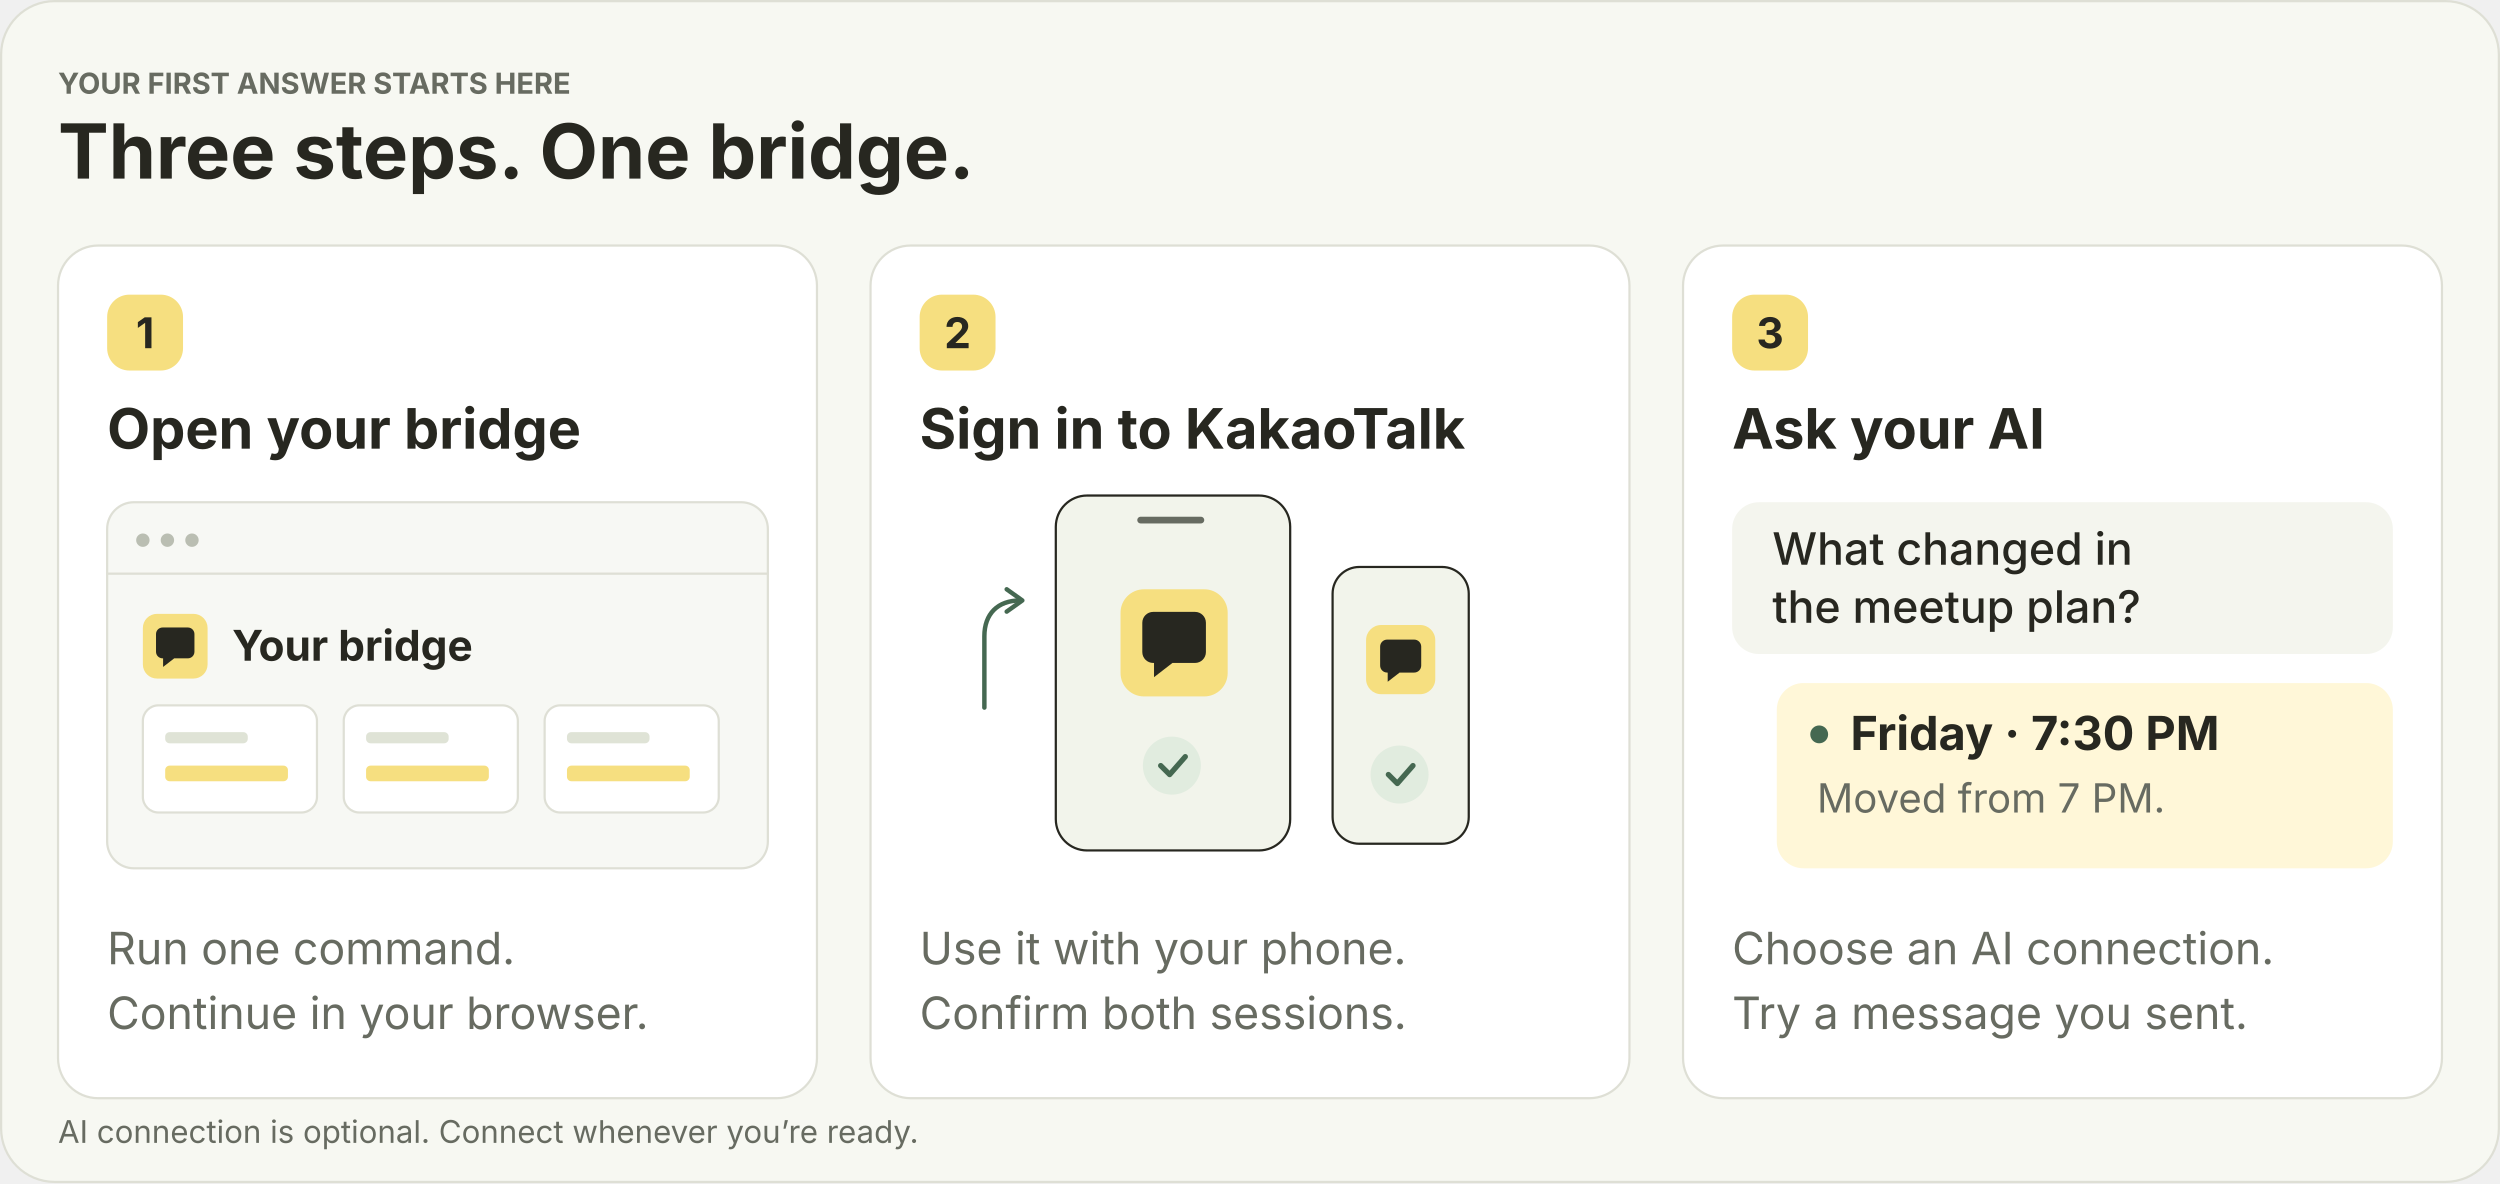
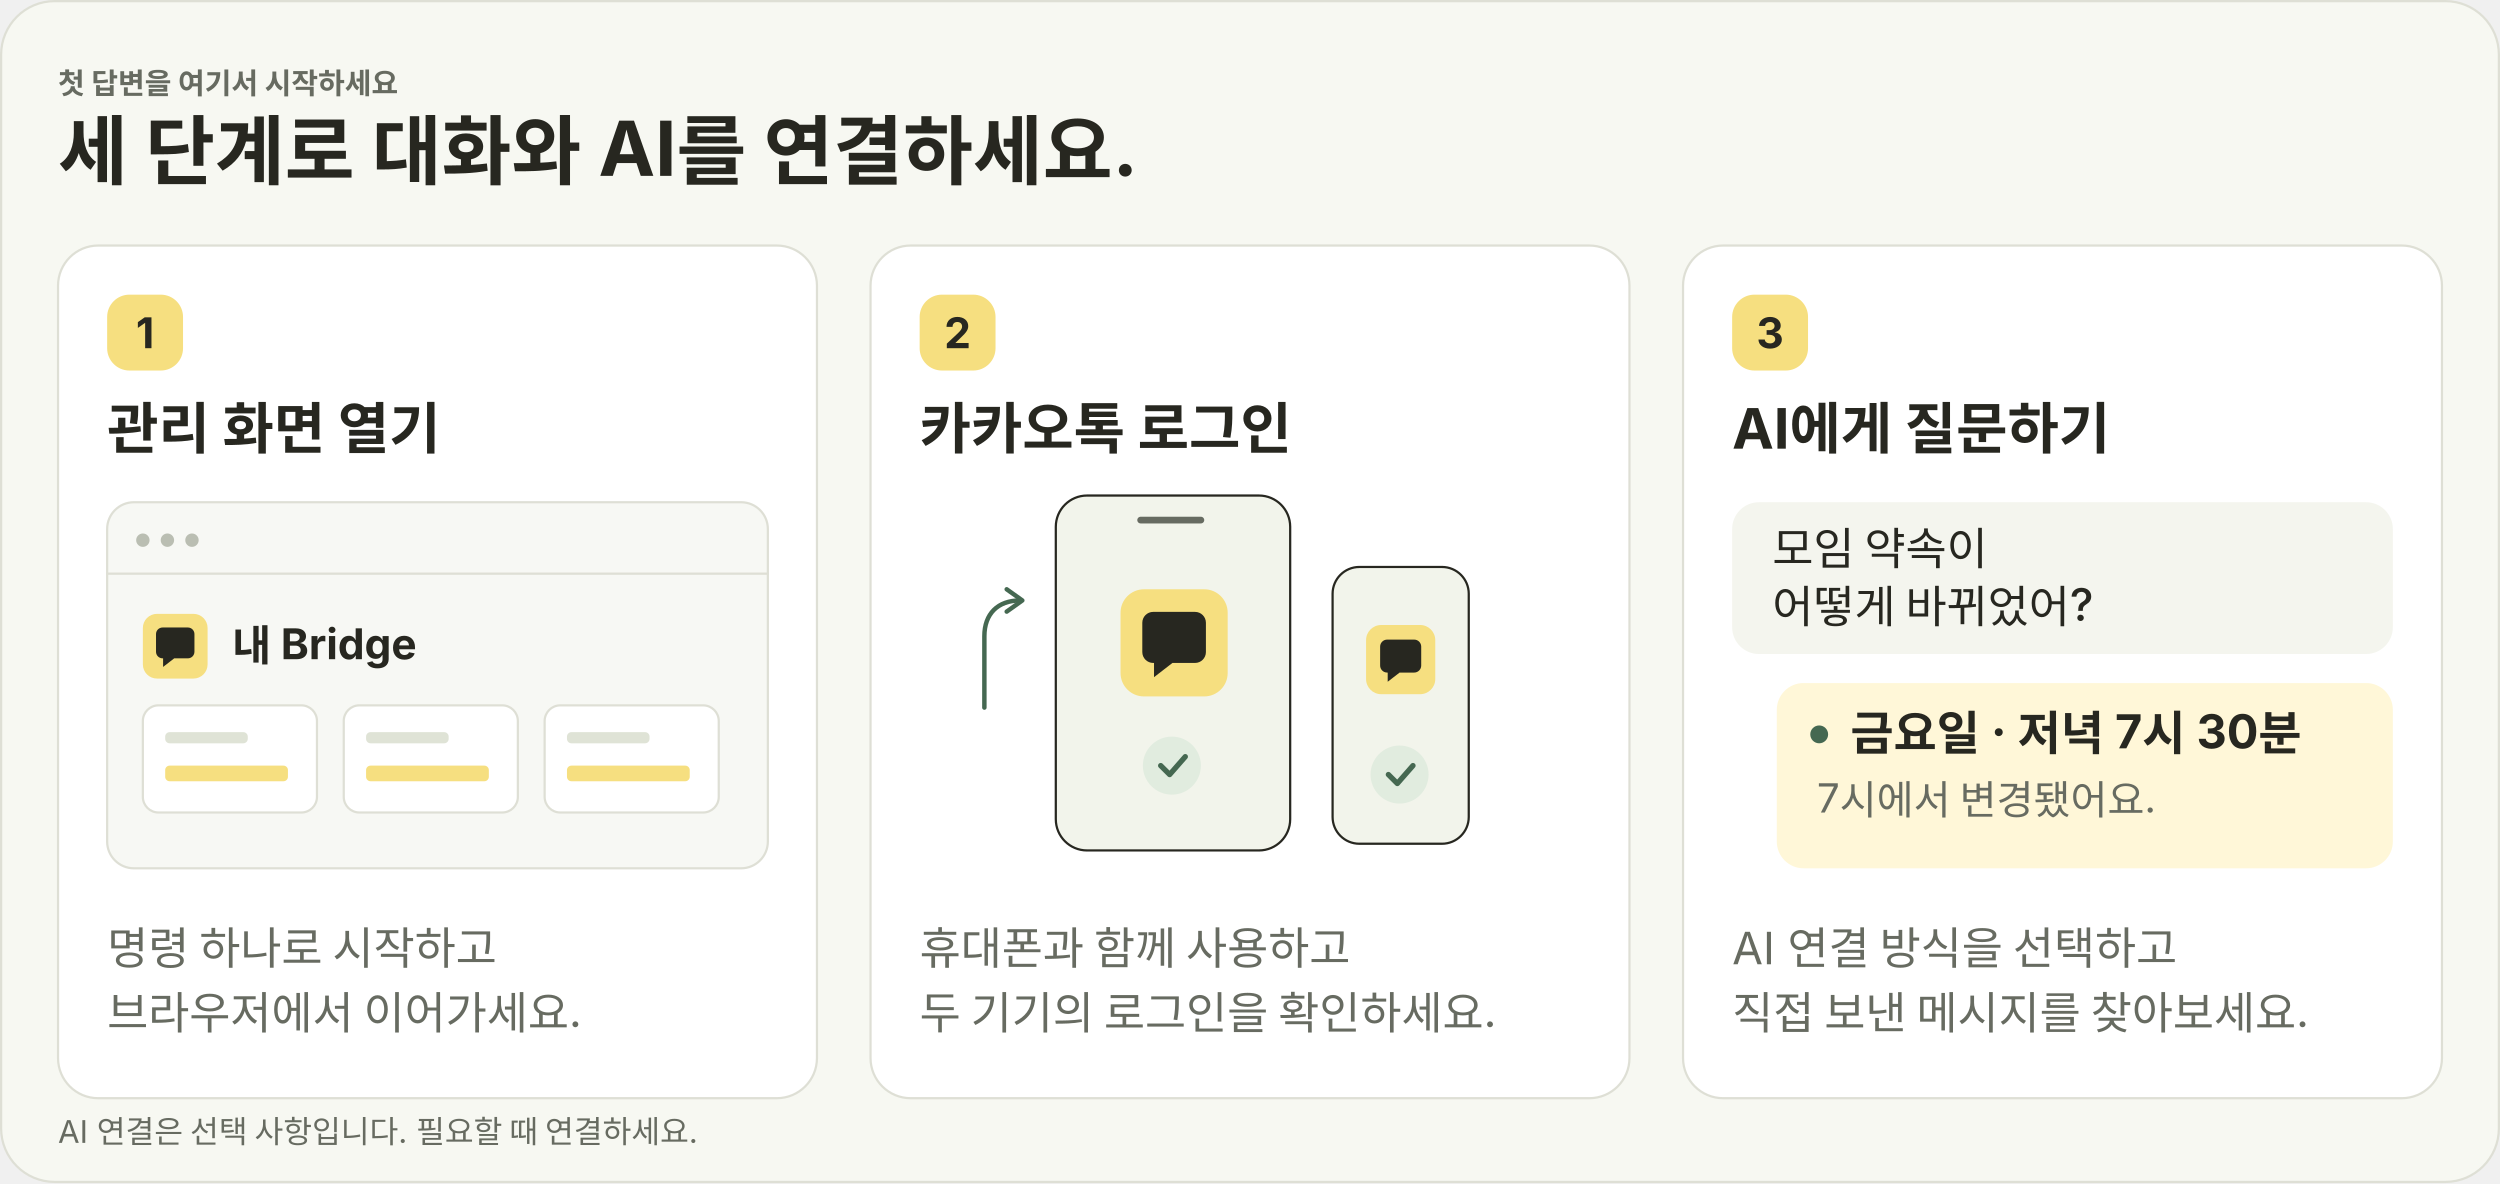
<svg xmlns="http://www.w3.org/2000/svg" width="1120" height="530" viewBox="0 0 1120 530" role="img" aria-labelledby="title desc">
  <rect x="0.5" y="0.5" width="1119" height="529" rx="24" fill="#f7f8f2" stroke="#dedfd5" />
-   <text x="26" y="42" font-family="Inter, -apple-system, BlinkMacSystemFont, Segoe UI, Arial, sans-serif" font-size="13" font-weight="650" fill="#676b61" text-anchor="start">YOUR FIRST ANSWER STARTS HERE</text>
-   <text x="26" y="80" font-family="Inter, -apple-system, BlinkMacSystemFont, Segoe UI, Arial, sans-serif" font-size="34" font-weight="650" fill="#272720" text-anchor="start">Three steps. One bridge.</text>
+   <text x="26" y="42" font-family="Inter, -apple-system, BlinkMacSystemFont, Segoe UI, Arial, sans-serif" font-size="13" font-weight="650" fill="#676b61" text-anchor="start">첫 답변을 여기서 시작하세요</text>
+   <text x="26" y="80" font-family="Inter, -apple-system, BlinkMacSystemFont, Segoe UI, Arial, sans-serif" font-size="34" font-weight="650" fill="#272720" text-anchor="start">세 단계로 대화와 AI를 연결하세요.</text>
  <g transform="translate(26 110)">
    <rect x="0" y="0" width="340" height="382" rx="18" fill="white" stroke="#dedfd5" />
    <rect x="22" y="22" width="34" height="34" rx="10" fill="#f6df80" stroke="none" />
    <text x="39" y="46" font-family="Inter, -apple-system, BlinkMacSystemFont, Segoe UI, Arial, sans-serif" font-size="19" font-weight="700" fill="#272720" text-anchor="middle">1</text>
-     <text x="22" y="91" font-family="Inter, -apple-system, BlinkMacSystemFont, Segoe UI, Arial, sans-serif" font-size="25" font-weight="650" fill="#272720" text-anchor="start">Open your bridge</text>
+     <text x="22" y="91" font-family="Inter, -apple-system, BlinkMacSystemFont, Segoe UI, Arial, sans-serif" font-size="25" font-weight="650" fill="#272720" text-anchor="start">관리 화면 열기</text>
    <rect x="22" y="115" width="296" height="164" rx="12" fill="#f7f8f4" stroke="#dedfd5" />
    <path d="M22 147h296" stroke="#dedfd5" stroke-width="1" fill="none" stroke-linecap="round" stroke-linejoin="round" />
    <circle cx="38" cy="132" r="3" fill="#babeb2" />
    <circle cx="49" cy="132" r="3" fill="#babeb2" />
    <circle cx="60" cy="132" r="3" fill="#babeb2" />
    <g transform="translate(38 165) scale(0.2265625)">
      <rect width="128" height="128" rx="28" fill="#f6df80" />
      <path d="M39 27h50a13 13 0 0 1 13 13v35a13 13 0 0 1-13 13H62l-22 17V88h-1a13 13 0 0 1-13-13V40a13 13 0 0 1 13-13Z" fill="#272720" />
    </g>
-     <text x="78" y="186" font-family="Inter, -apple-system, BlinkMacSystemFont, Segoe UI, Arial, sans-serif" font-size="19" font-weight="650" fill="#272720" text-anchor="start">Your bridge</text>
+     <text x="78" y="186" font-family="Inter, -apple-system, BlinkMacSystemFont, Segoe UI, Arial, sans-serif" font-size="19" font-weight="650" fill="#272720" text-anchor="start">내 Bridge</text>
    <rect x="38" y="206" width="78" height="48" rx="7" fill="white" stroke="#dedfd5" />
    <rect x="48" y="218" width="37" height="5" rx="2" fill="#dfe3d6" stroke="none" />
    <rect x="48" y="233" width="55" height="7" rx="2" fill="#f6df80" stroke="none" />
    <rect x="128" y="206" width="78" height="48" rx="7" fill="white" stroke="#dedfd5" />
    <rect x="138" y="218" width="37" height="5" rx="2" fill="#dfe3d6" stroke="none" />
    <rect x="138" y="233" width="55" height="7" rx="2" fill="#f6df80" stroke="none" />
    <rect x="218" y="206" width="78" height="48" rx="7" fill="white" stroke="#dedfd5" />
    <rect x="228" y="218" width="37" height="5" rx="2" fill="#dfe3d6" stroke="none" />
    <rect x="228" y="233" width="55" height="7" rx="2" fill="#f6df80" stroke="none" />
-     <text x="22" y="322" font-family="Inter, -apple-system, BlinkMacSystemFont, Segoe UI, Arial, sans-serif" font-size="20" font-weight="400" fill="#676b61" text-anchor="start">Run one command.</text>
-     <text x="22" y="351" font-family="Inter, -apple-system, BlinkMacSystemFont, Segoe UI, Arial, sans-serif" font-size="20" font-weight="400" fill="#676b61" text-anchor="start">Continue in your browser.</text>
+     <text x="22" y="322" font-family="Inter, -apple-system, BlinkMacSystemFont, Segoe UI, Arial, sans-serif" font-size="20" font-weight="400" fill="#676b61" text-anchor="start">명령 하나로 시작하고</text>
+     <text x="22" y="351" font-family="Inter, -apple-system, BlinkMacSystemFont, Segoe UI, Arial, sans-serif" font-size="20" font-weight="400" fill="#676b61" text-anchor="start">브라우저에서 이어가세요.</text>
  </g>
  <g transform="translate(390 110)">
    <rect x="0" y="0" width="340" height="382" rx="18" fill="white" stroke="#dedfd5" />
    <rect x="22" y="22" width="34" height="34" rx="10" fill="#f6df80" stroke="none" />
    <text x="39" y="46" font-family="Inter, -apple-system, BlinkMacSystemFont, Segoe UI, Arial, sans-serif" font-size="19" font-weight="700" fill="#272720" text-anchor="middle">2</text>
-     <text x="22" y="91" font-family="Inter, -apple-system, BlinkMacSystemFont, Segoe UI, Arial, sans-serif" font-size="25" font-weight="650" fill="#272720" text-anchor="start">Sign in to KakaoTalk</text>
+     <text x="22" y="91" font-family="Inter, -apple-system, BlinkMacSystemFont, Segoe UI, Arial, sans-serif" font-size="25" font-weight="650" fill="#272720" text-anchor="start">카카오톡 로그인</text>
    <rect x="83" y="112" width="105" height="159" rx="14" fill="#f2f4eb" stroke="#272720" />
    <path d="M121 123h27" stroke="#676b61" stroke-width="3" fill="none" stroke-linecap="round" stroke-linejoin="round" />
    <g transform="translate(112 154) scale(0.375)">
      <rect width="128" height="128" rx="28" fill="#f6df80" />
      <path d="M39 27h50a13 13 0 0 1 13 13v35a13 13 0 0 1-13 13H62l-22 17V88h-1a13 13 0 0 1-13-13V40a13 13 0 0 1 13-13Z" fill="#272720" />
    </g>
    <circle cx="135" cy="233" r="13" fill="#e1ecdf" />
    <path d="M130 233l4 4 7-8" stroke="#456851" stroke-width="2.4" fill="none" stroke-linecap="round" stroke-linejoin="round" />
    <rect x="207" y="144" width="61" height="124" rx="12" fill="#f2f4eb" stroke="#272720" />
    <g transform="translate(222 170) scale(0.2421875)">
      <rect width="128" height="128" rx="28" fill="#f6df80" />
      <path d="M39 27h50a13 13 0 0 1 13 13v35a13 13 0 0 1-13 13H62l-22 17V88h-1a13 13 0 0 1-13-13V40a13 13 0 0 1 13-13Z" fill="#272720" />
    </g>
    <circle cx="237" cy="237" r="13" fill="#e1ecdf" />
    <path d="M232 237l4 4 7-8" stroke="#456851" stroke-width="2.4" fill="none" stroke-linecap="round" stroke-linejoin="round" />
    <path d="M51 207v-32c0-10 6-16 16-16" stroke="#456851" stroke-width="2" fill="none" stroke-linecap="round" stroke-linejoin="round" />
    <path d="M61 154l7 5-7 5" stroke="#456851" stroke-width="2" fill="none" stroke-linecap="round" stroke-linejoin="round" />
-     <text x="22" y="322" font-family="Inter, -apple-system, BlinkMacSystemFont, Segoe UI, Arial, sans-serif" font-size="20" font-weight="400" fill="#676b61" text-anchor="start">Use it with your phone.</text>
-     <text x="22" y="351" font-family="Inter, -apple-system, BlinkMacSystemFont, Segoe UI, Arial, sans-serif" font-size="20" font-weight="400" fill="#676b61" text-anchor="start">Confirm both sessions.</text>
+     <text x="22" y="322" font-family="Inter, -apple-system, BlinkMacSystemFont, Segoe UI, Arial, sans-serif" font-size="20" font-weight="400" fill="#676b61" text-anchor="start">휴대폰과 함께 사용하고</text>
+     <text x="22" y="351" font-family="Inter, -apple-system, BlinkMacSystemFont, Segoe UI, Arial, sans-serif" font-size="20" font-weight="400" fill="#676b61" text-anchor="start">두 기기의 로그인을 확인하세요.</text>
  </g>
  <g transform="translate(754 110)">
    <rect x="0" y="0" width="340" height="382" rx="18" fill="white" stroke="#dedfd5" />
    <rect x="22" y="22" width="34" height="34" rx="10" fill="#f6df80" stroke="none" />
    <text x="39" y="46" font-family="Inter, -apple-system, BlinkMacSystemFont, Segoe UI, Arial, sans-serif" font-size="19" font-weight="700" fill="#272720" text-anchor="middle">3</text>
-     <text x="22" y="91" font-family="Inter, -apple-system, BlinkMacSystemFont, Segoe UI, Arial, sans-serif" font-size="25" font-weight="650" fill="#272720" text-anchor="start">Ask your AI</text>
+     <text x="22" y="91" font-family="Inter, -apple-system, BlinkMacSystemFont, Segoe UI, Arial, sans-serif" font-size="25" font-weight="650" fill="#272720" text-anchor="start">AI에게 질문하기</text>
    <rect x="22" y="115" width="296" height="68" rx="12" fill="#f4f5ee" stroke="none" />
-     <text x="40" y="143" font-family="Inter, -apple-system, BlinkMacSystemFont, Segoe UI, Arial, sans-serif" font-size="20" font-weight="500" fill="#272720" text-anchor="start">What changed in</text>
-     <text x="40" y="169" font-family="Inter, -apple-system, BlinkMacSystemFont, Segoe UI, Arial, sans-serif" font-size="20" font-weight="500" fill="#272720" text-anchor="start">the meetup plan?</text>
+     <text x="40" y="143" font-family="Inter, -apple-system, BlinkMacSystemFont, Segoe UI, Arial, sans-serif" font-size="20" font-weight="500" fill="#272720" text-anchor="start">모임 약속이</text>
+     <text x="40" y="169" font-family="Inter, -apple-system, BlinkMacSystemFont, Segoe UI, Arial, sans-serif" font-size="20" font-weight="500" fill="#272720" text-anchor="start">어떻게 바뀌었어?</text>
    <rect x="42" y="196" width="276" height="83" rx="12" fill="#fff7d8" stroke="none" />
    <circle cx="61" cy="219" r="4" fill="#456851" />
-     <text x="75" y="226" font-family="Inter, -apple-system, BlinkMacSystemFont, Segoe UI, Arial, sans-serif" font-size="21" font-weight="650" fill="#272720" text-anchor="start">Friday · 7:30 PM</text>
-     <text x="60" y="254" font-family="Inter, -apple-system, BlinkMacSystemFont, Segoe UI, Arial, sans-serif" font-size="18" font-weight="400" fill="#676b61" text-anchor="start">Moved from 7 PM.</text>
-     <text x="22" y="322" font-family="Inter, -apple-system, BlinkMacSystemFont, Segoe UI, Arial, sans-serif" font-size="20" font-weight="400" fill="#676b61" text-anchor="start">Choose an AI connection.</text>
-     <text x="22" y="351" font-family="Inter, -apple-system, BlinkMacSystemFont, Segoe UI, Arial, sans-serif" font-size="20" font-weight="400" fill="#676b61" text-anchor="start">Try a message you sent.</text>
+     <text x="75" y="226" font-family="Inter, -apple-system, BlinkMacSystemFont, Segoe UI, Arial, sans-serif" font-size="21" font-weight="650" fill="#272720" text-anchor="start">금요일 · 저녁 7시 30분</text>
+     <text x="60" y="254" font-family="Inter, -apple-system, BlinkMacSystemFont, Segoe UI, Arial, sans-serif" font-size="18" font-weight="400" fill="#676b61" text-anchor="start">7시에서 변경됐어요.</text>
+     <text x="22" y="322" font-family="Inter, -apple-system, BlinkMacSystemFont, Segoe UI, Arial, sans-serif" font-size="20" font-weight="400" fill="#676b61" text-anchor="start">AI 연결 방식을 선택하고</text>
+     <text x="22" y="351" font-family="Inter, -apple-system, BlinkMacSystemFont, Segoe UI, Arial, sans-serif" font-size="20" font-weight="400" fill="#676b61" text-anchor="start">직접 보낸 메시지를 찾아보세요.</text>
  </g>
-   <text x="26" y="512" font-family="Inter, -apple-system, BlinkMacSystemFont, Segoe UI, Arial, sans-serif" font-size="14" font-weight="400" fill="#676b61" text-anchor="start">AI connection is optional. Connect whenever you’re ready.</text>
+   <text x="26" y="512" font-family="Inter, -apple-system, BlinkMacSystemFont, Segoe UI, Arial, sans-serif" font-size="14" font-weight="400" fill="#676b61" text-anchor="start">AI 연결은 선택 사항입니다. 필요할 때 연결하세요.</text>
</svg>
